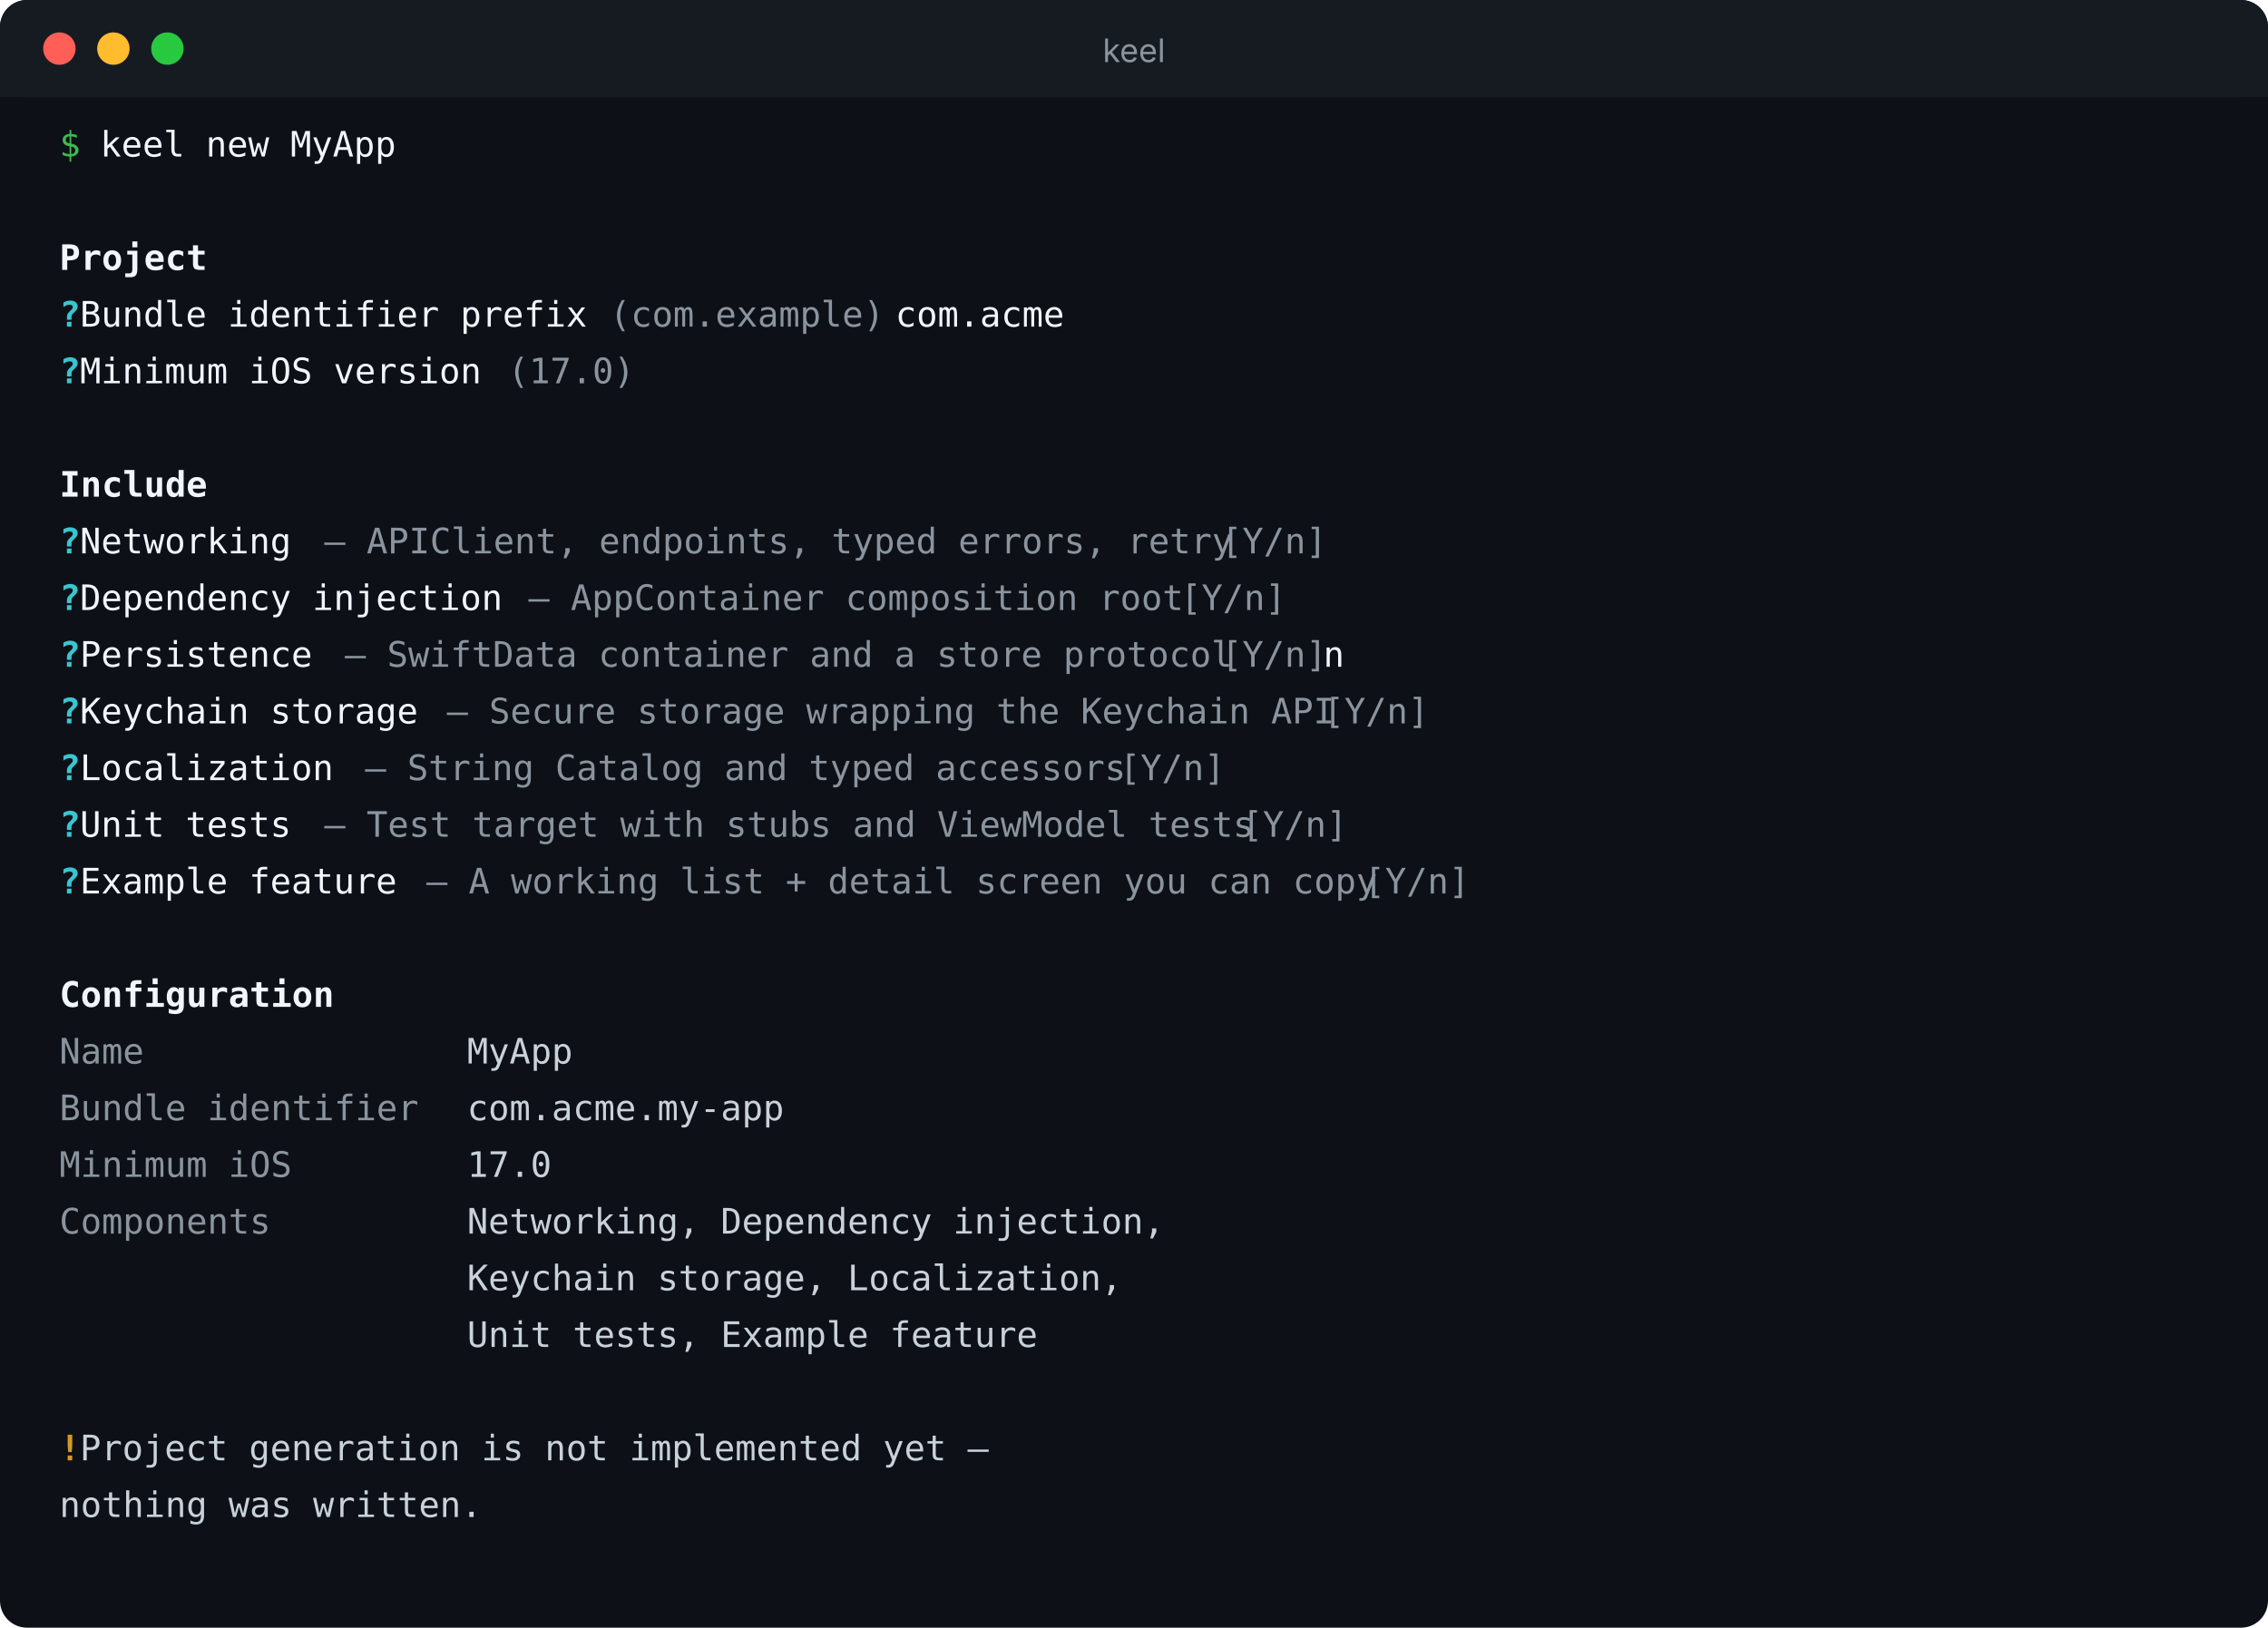
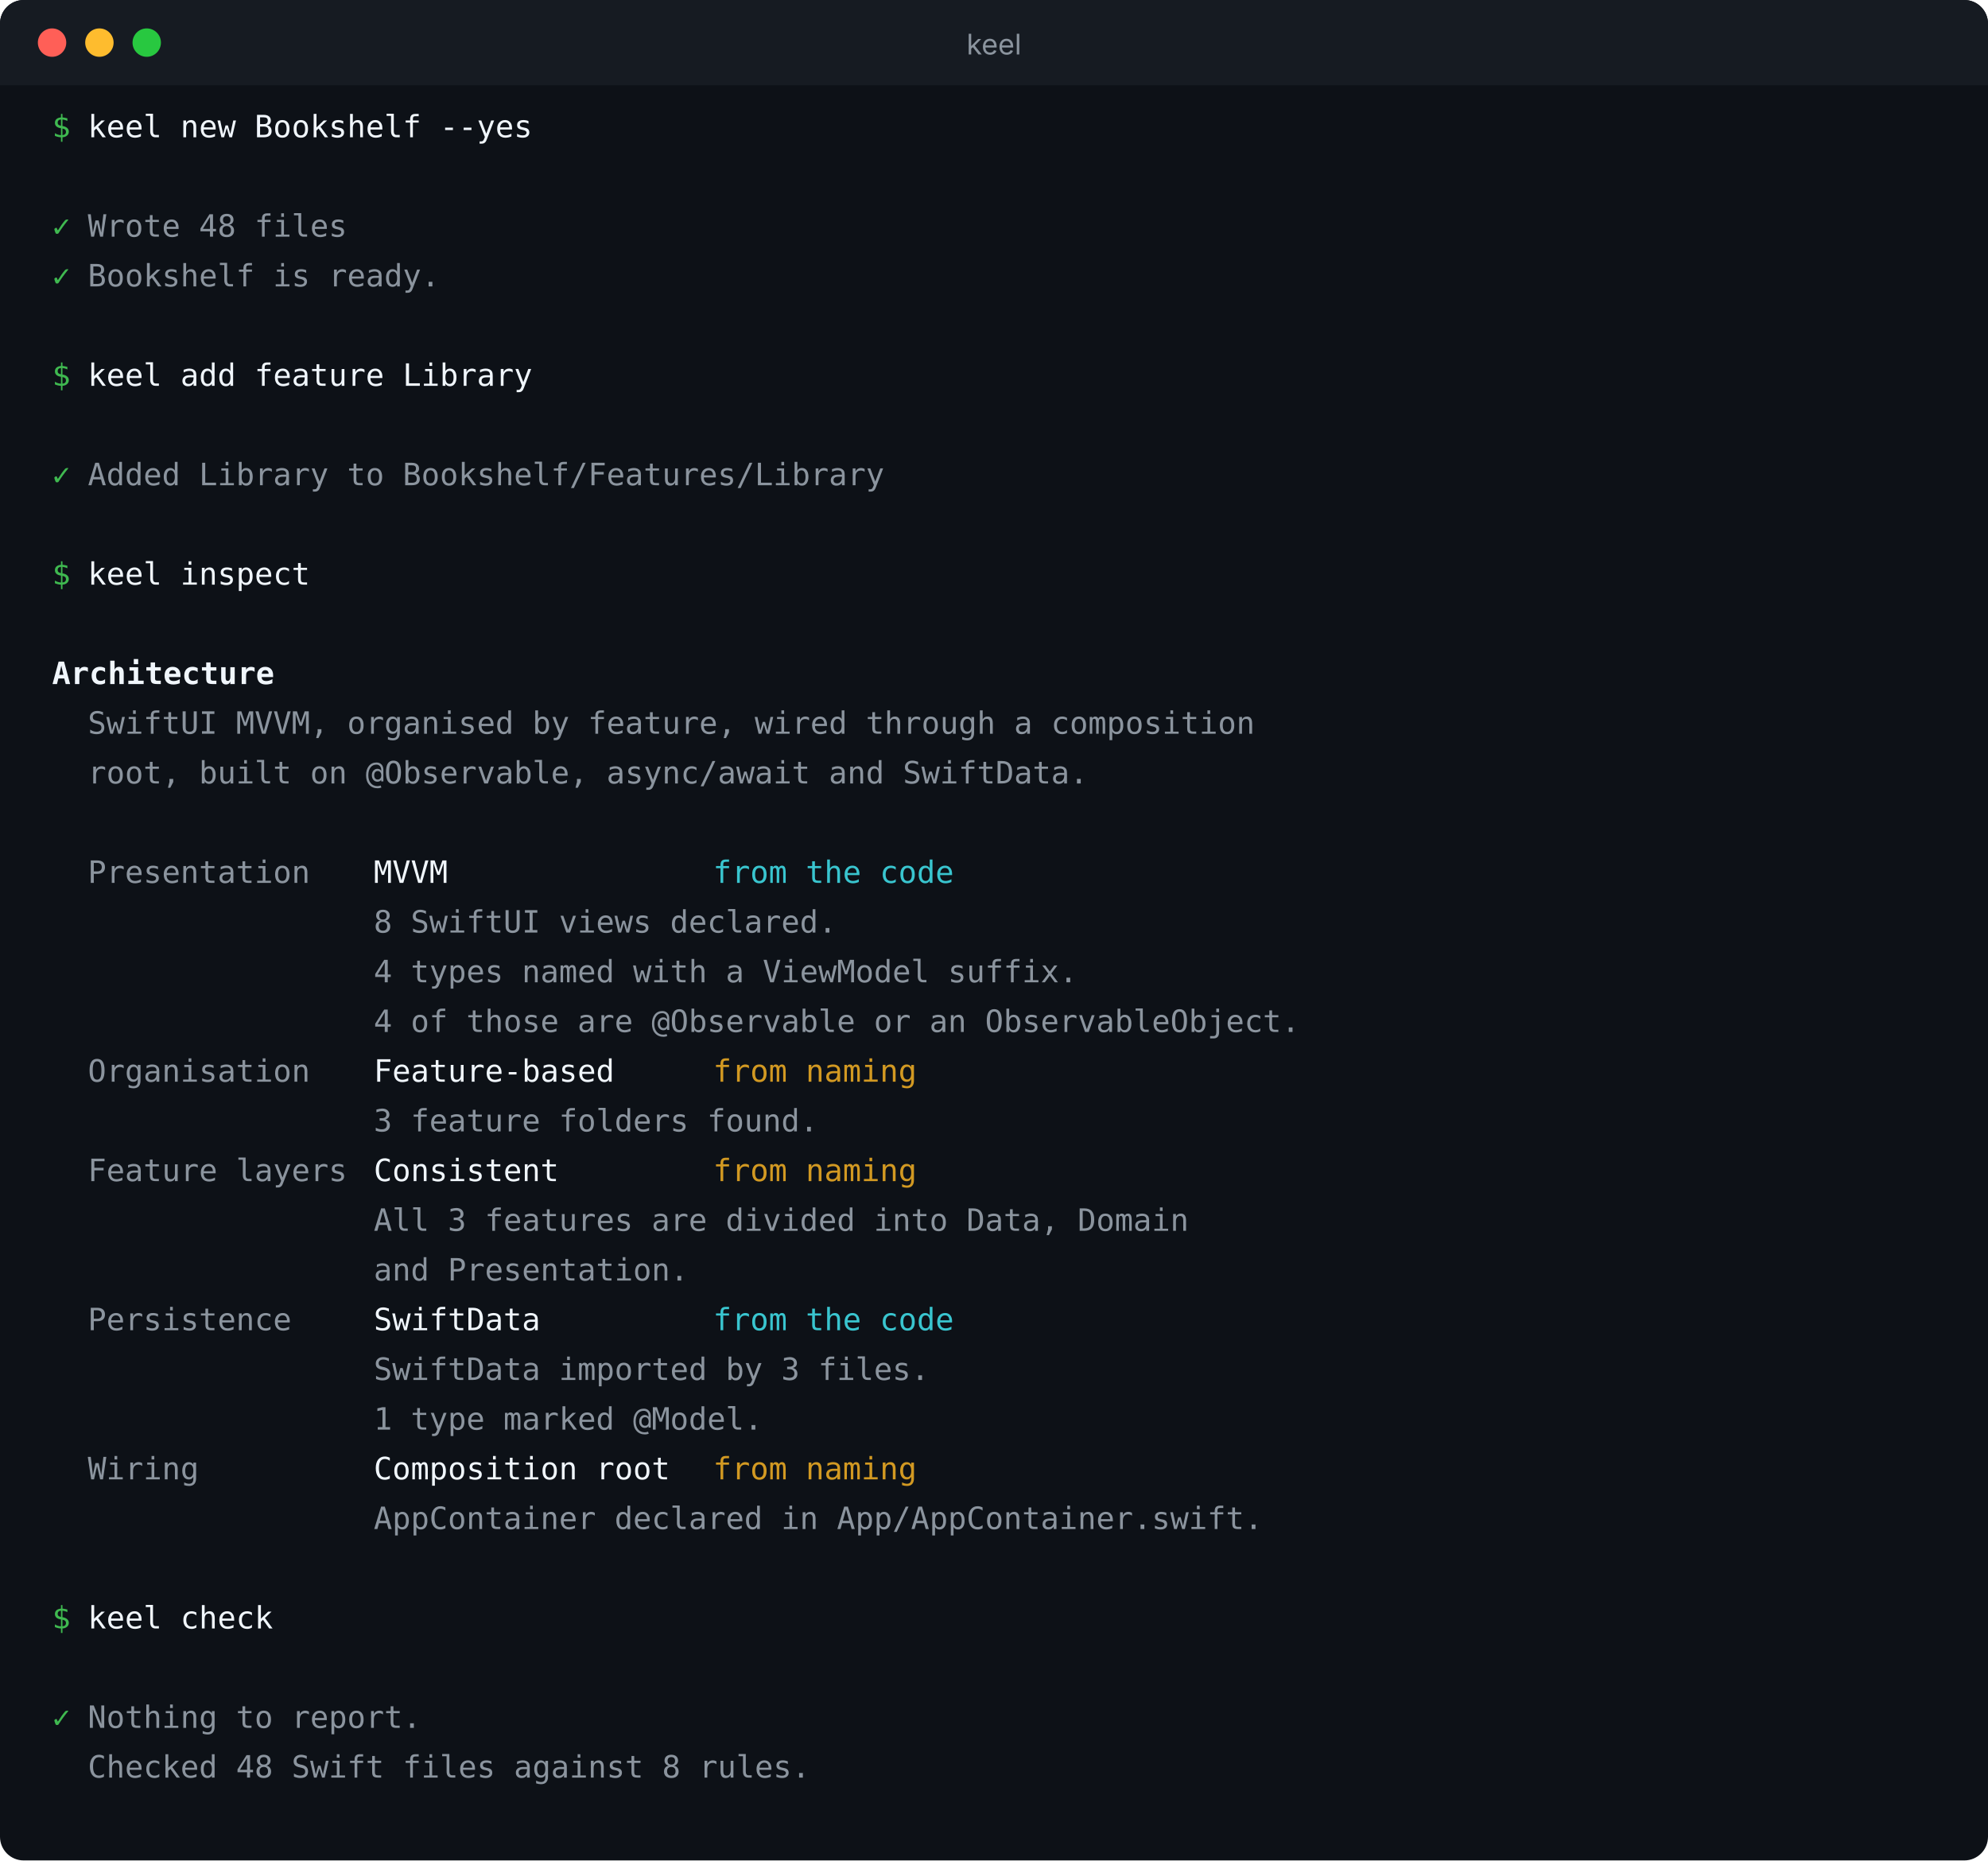
- <svg xmlns="http://www.w3.org/2000/svg" width="840" height="603" viewBox="0 0 840 603" role="img" aria-label="keel new MyApp terminal session">
-   <rect width="840" height="603" rx="10" fill="#0d1117" />
+ <svg xmlns="http://www.w3.org/2000/svg" width="840" height="786" viewBox="0 0 840 786" role="img" aria-label="keel generating, extending and inspecting an iOS project">
+   <rect width="840" height="786" rx="10" fill="#0d1117" />
  <rect width="840" height="36" rx="10" fill="#161b22" />
  <rect y="26" width="840" height="10" fill="#161b22" />
  <circle cx="22" cy="18" r="6" fill="#ff5f57" />
  <circle cx="42" cy="18" r="6" fill="#febc2e" />
  <circle cx="62" cy="18" r="6" fill="#28c840" />
  <text x="420.0" y="23" fill="#8b949e" font-size="12" text-anchor="middle" font-family="-apple-system, BlinkMacSystemFont, Segoe UI, sans-serif">keel</text>
-   <g font-family="ui-monospace, SFMono-Regular, SF Mono, Menlo, Consolas, monospace" font-size="13">
+   <g font-family="ui-monospace, SFMono-Regular, SF Mono, Menlo, Consolas, monospace" font-size="13" xml:space="preserve">
    <text>
      <tspan x="22.0" y="58.0" fill="#3fb950">$ </tspan>
-       <tspan x="37.1" y="58.0" fill="#f0f6fc">keel new MyApp</tspan>
+       <tspan x="37.1" y="58.0" fill="#f0f6fc">keel new Bookshelf --yes</tspan>
    </text>
    <text>
-       <tspan x="22.0" y="100.0" fill="#f0f6fc" font-weight="700">Project</tspan>
+       <tspan x="22.0" y="100.0" fill="#3fb950">✓</tspan>
+       <tspan x="37.1" y="100.0" fill="#8b949e">Wrote 48 files</tspan>
    </text>
    <text>
-       <tspan x="22.0" y="121.0" fill="#39c5cf" font-weight="700">?</tspan>
-       <tspan x="29.6" y="121.0" fill="#f0f6fc"> Bundle identifier prefix </tspan>
-       <tspan x="225.8" y="121.0" fill="#8b949e">(com.example) </tspan>
-       <tspan x="331.6" y="121.0" fill="#f0f6fc">com.acme</tspan>
+       <tspan x="22.0" y="121.0" fill="#3fb950">✓</tspan>
+       <tspan x="37.1" y="121.0" fill="#8b949e">Bookshelf is ready.</tspan>
    </text>
    <text>
-       <tspan x="22.0" y="142.0" fill="#39c5cf" font-weight="700">?</tspan>
-       <tspan x="29.6" y="142.0" fill="#f0f6fc"> Minimum iOS version </tspan>
-       <tspan x="188.1" y="142.0" fill="#8b949e">(17.0)</tspan>
+       <tspan x="22.0" y="163.0" fill="#3fb950">$ </tspan>
+       <tspan x="37.1" y="163.0" fill="#f0f6fc">keel add feature Library</tspan>
    </text>
    <text>
-       <tspan x="22.0" y="184.0" fill="#f0f6fc" font-weight="700">Include</tspan>
+       <tspan x="22.0" y="205.0" fill="#3fb950">✓</tspan>
+       <tspan x="37.1" y="205.0" fill="#8b949e">Added Library to Bookshelf/Features/Library</tspan>
    </text>
    <text>
-       <tspan x="22.0" y="205.0" fill="#39c5cf" font-weight="700">?</tspan>
-       <tspan x="29.6" y="205.0" fill="#f0f6fc"> Networking </tspan>
-       <tspan x="120.1" y="205.0" fill="#8b949e">— APIClient, endpoints, typed errors, retry </tspan>
-       <tspan x="452.3" y="205.0" fill="#8b949e">[Y/n]</tspan>
+       <tspan x="22.0" y="247.0" fill="#3fb950">$ </tspan>
+       <tspan x="37.1" y="247.0" fill="#f0f6fc">keel inspect</tspan>
    </text>
    <text>
-       <tspan x="22.0" y="226.0" fill="#39c5cf" font-weight="700">?</tspan>
-       <tspan x="29.6" y="226.0" fill="#f0f6fc"> Dependency injection </tspan>
-       <tspan x="195.7" y="226.0" fill="#8b949e">— AppContainer composition root </tspan>
-       <tspan x="437.2" y="226.0" fill="#8b949e">[Y/n]</tspan>
+       <tspan x="22.0" y="289.0" fill="#f0f6fc" font-weight="700">Architecture</tspan>
    </text>
    <text>
-       <tspan x="22.0" y="247.0" fill="#39c5cf" font-weight="700">?</tspan>
-       <tspan x="29.6" y="247.0" fill="#f0f6fc"> Persistence </tspan>
-       <tspan x="127.7" y="247.0" fill="#8b949e">— SwiftData container and a store protocol </tspan>
-       <tspan x="452.3" y="247.0" fill="#8b949e">[Y/n]</tspan>
-       <tspan x="490.1" y="247.0" fill="#f0f6fc"> n</tspan>
+       <tspan x="37.1" y="310.0" fill="#8b949e">SwiftUI MVVM, organised by feature, wired through a composition</tspan>
    </text>
    <text>
-       <tspan x="22.0" y="268.0" fill="#39c5cf" font-weight="700">?</tspan>
-       <tspan x="29.6" y="268.0" fill="#f0f6fc"> Keychain storage </tspan>
-       <tspan x="165.5" y="268.0" fill="#8b949e">— Secure storage wrapping the Keychain API </tspan>
-       <tspan x="490.1" y="268.0" fill="#8b949e">[Y/n]</tspan>
+       <tspan x="37.1" y="331.0" fill="#8b949e">root, built on @Observable, async/await and SwiftData.</tspan>
    </text>
    <text>
-       <tspan x="22.0" y="289.0" fill="#39c5cf" font-weight="700">?</tspan>
-       <tspan x="29.6" y="289.0" fill="#f0f6fc"> Localization </tspan>
-       <tspan x="135.2" y="289.0" fill="#8b949e">— String Catalog and typed accessors </tspan>
-       <tspan x="414.6" y="289.0" fill="#8b949e">[Y/n]</tspan>
+       <tspan x="37.1" y="373.0" fill="#8b949e">Presentation</tspan>
+       <tspan x="157.9" y="373.0" fill="#f0f6fc">MVVM</tspan>
+       <tspan x="301.3" y="373.0" fill="#39c5cf">from the code</tspan>
    </text>
    <text>
-       <tspan x="22.0" y="310.0" fill="#39c5cf" font-weight="700">?</tspan>
-       <tspan x="29.6" y="310.0" fill="#f0f6fc"> Unit tests </tspan>
-       <tspan x="120.1" y="310.0" fill="#8b949e">— Test target with stubs and ViewModel tests </tspan>
-       <tspan x="459.9" y="310.0" fill="#8b949e">[Y/n]</tspan>
+       <tspan x="157.9" y="394.0" fill="#8b949e">8 SwiftUI views declared.</tspan>
    </text>
    <text>
-       <tspan x="22.0" y="331.0" fill="#39c5cf" font-weight="700">?</tspan>
-       <tspan x="29.6" y="331.0" fill="#f0f6fc"> Example feature </tspan>
-       <tspan x="157.9" y="331.0" fill="#8b949e">— A working list + detail screen you can copy </tspan>
-       <tspan x="505.2" y="331.0" fill="#8b949e">[Y/n]</tspan>
+       <tspan x="157.9" y="415.0" fill="#8b949e">4 types named with a ViewModel suffix.</tspan>
    </text>
    <text>
-       <tspan x="22.0" y="373.0" fill="#f0f6fc" font-weight="700">Configuration</tspan>
+       <tspan x="157.9" y="436.0" fill="#8b949e">4 of those are @Observable or an ObservableObject.</tspan>
    </text>
    <text>
-       <tspan x="22.0" y="394.0" fill="#8b949e">  Name              </tspan>
-       <tspan x="173.0" y="394.0" fill="#c9d1d9">MyApp</tspan>
+       <tspan x="37.1" y="457.0" fill="#8b949e">Organisation</tspan>
+       <tspan x="157.9" y="457.0" fill="#f0f6fc">Feature-based</tspan>
+       <tspan x="301.3" y="457.0" fill="#d29922">from naming</tspan>
    </text>
    <text>
-       <tspan x="22.0" y="415.0" fill="#8b949e">  Bundle identifier </tspan>
-       <tspan x="173.0" y="415.0" fill="#c9d1d9">com.acme.my-app</tspan>
+       <tspan x="157.9" y="478.0" fill="#8b949e">3 feature folders found.</tspan>
    </text>
    <text>
-       <tspan x="22.0" y="436.0" fill="#8b949e">  Minimum iOS       </tspan>
-       <tspan x="173.0" y="436.0" fill="#c9d1d9">17.0</tspan>
+       <tspan x="37.1" y="499.0" fill="#8b949e">Feature layers</tspan>
+       <tspan x="157.9" y="499.0" fill="#f0f6fc">Consistent</tspan>
+       <tspan x="301.3" y="499.0" fill="#d29922">from naming</tspan>
    </text>
    <text>
-       <tspan x="22.0" y="457.0" fill="#8b949e">  Components        </tspan>
-       <tspan x="173.0" y="457.0" fill="#c9d1d9">Networking, Dependency injection,</tspan>
+       <tspan x="157.9" y="520.0" fill="#8b949e">All 3 features are divided into Data, Domain</tspan>
    </text>
    <text>
-       <tspan x="22.0" y="478.0" fill="#8b949e">                    </tspan>
-       <tspan x="173.0" y="478.0" fill="#c9d1d9">Keychain storage, Localization,</tspan>
+       <tspan x="157.9" y="541.0" fill="#8b949e">and Presentation.</tspan>
    </text>
    <text>
-       <tspan x="22.0" y="499.0" fill="#8b949e">                    </tspan>
-       <tspan x="173.0" y="499.0" fill="#c9d1d9">Unit tests, Example feature</tspan>
+       <tspan x="37.1" y="562.0" fill="#8b949e">Persistence</tspan>
+       <tspan x="157.9" y="562.0" fill="#f0f6fc">SwiftData</tspan>
+       <tspan x="301.3" y="562.0" fill="#39c5cf">from the code</tspan>
    </text>
    <text>
-       <tspan x="22.0" y="541.0" fill="#d29922" font-weight="700">!</tspan>
-       <tspan x="29.6" y="541.0" fill="#c9d1d9"> Project generation is not implemented yet —</tspan>
+       <tspan x="157.9" y="583.0" fill="#8b949e">SwiftData imported by 3 files.</tspan>
    </text>
    <text>
-       <tspan x="22.0" y="562.0" fill="#c9d1d9">  nothing was written.</tspan>
+       <tspan x="157.9" y="604.0" fill="#8b949e">1 type marked @Model.</tspan>
+     </text>
+     <text>
+       <tspan x="37.1" y="625.0" fill="#8b949e">Wiring</tspan>
+       <tspan x="157.9" y="625.0" fill="#f0f6fc">Composition root</tspan>
+       <tspan x="301.3" y="625.0" fill="#d29922">from naming</tspan>
+     </text>
+     <text>
+       <tspan x="157.9" y="646.0" fill="#8b949e">AppContainer declared in App/AppContainer.swift.</tspan>
+     </text>
+     <text>
+       <tspan x="22.0" y="688.0" fill="#3fb950">$ </tspan>
+       <tspan x="37.1" y="688.0" fill="#f0f6fc">keel check</tspan>
+     </text>
+     <text>
+       <tspan x="22.0" y="730.0" fill="#3fb950">✓</tspan>
+       <tspan x="37.1" y="730.0" fill="#8b949e">Nothing to report.</tspan>
+     </text>
+     <text>
+       <tspan x="37.1" y="751.0" fill="#8b949e">Checked 48 Swift files against 8 rules.</tspan>
    </text>
  </g>
</svg>
